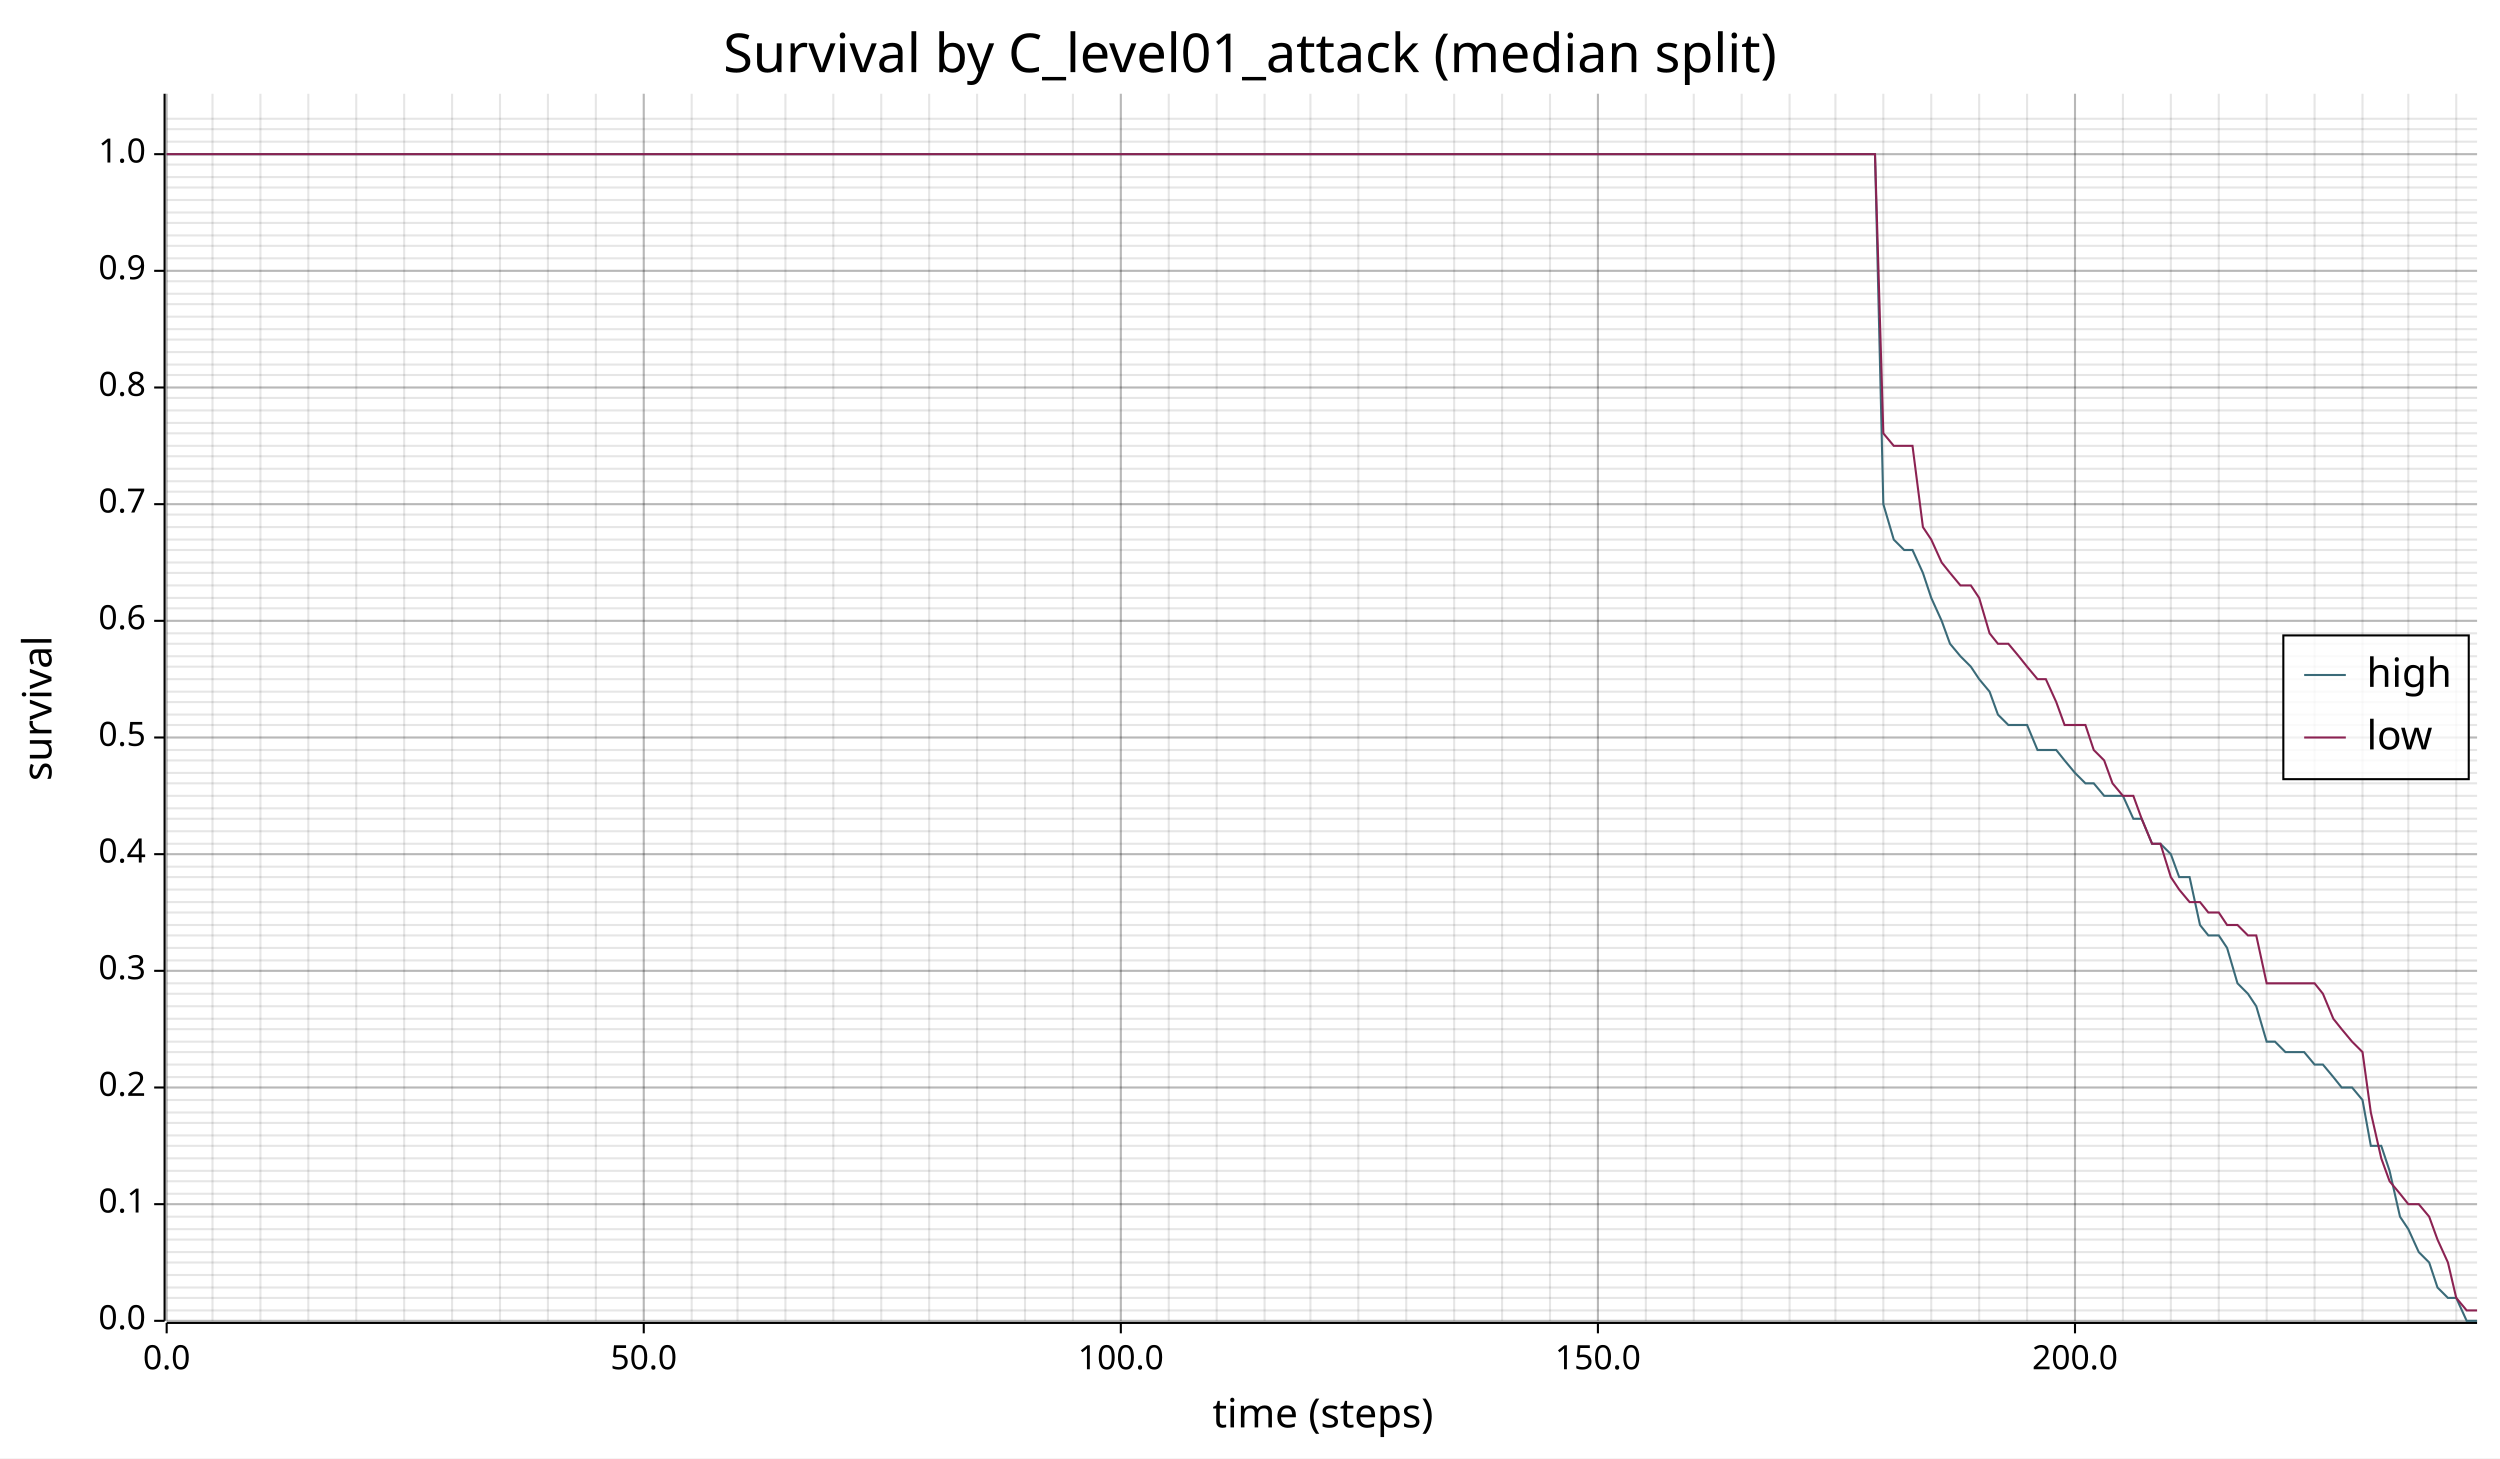
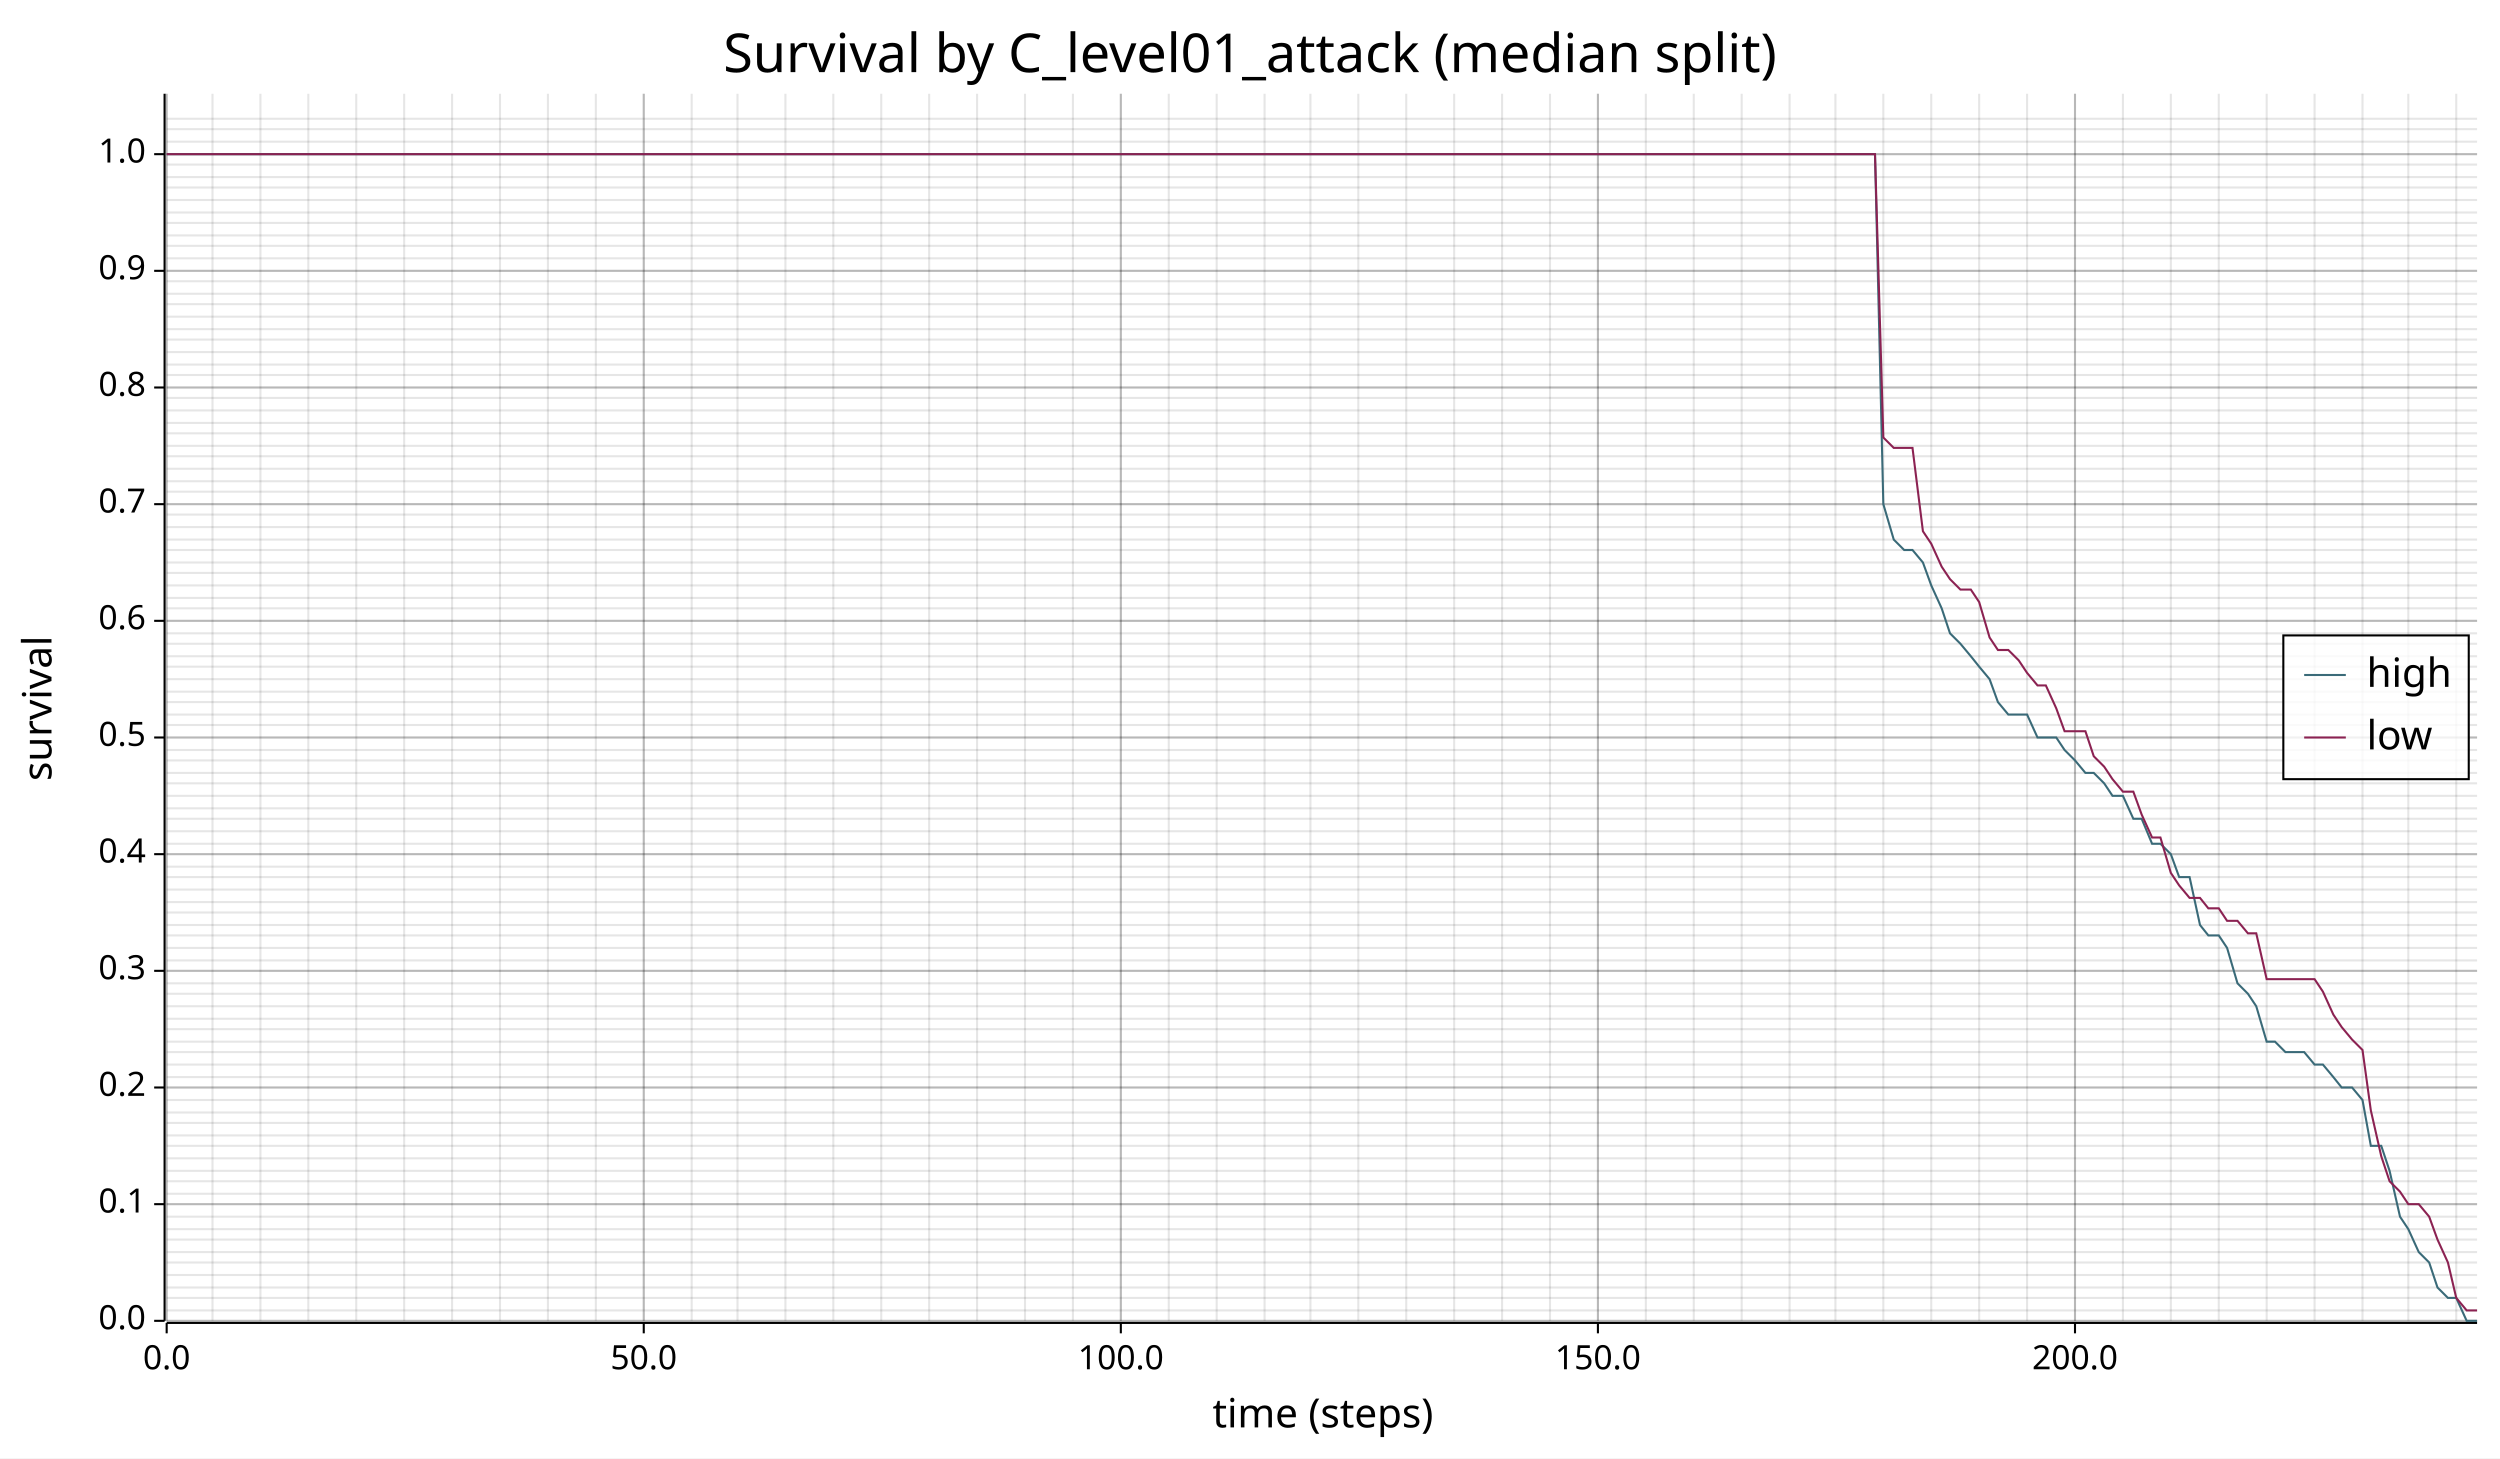
<svg xmlns="http://www.w3.org/2000/svg" width="1200" height="700" viewBox="0 0 1200 700">
  <rect x="0" y="0" width="1200" height="700" opacity="1" fill="#FFFFFF" stroke="none" />
  <text x="600" y="15" dy="0.76em" text-anchor="middle" font-family="sans-serif" font-size="25.806" opacity="1" fill="#000000">
Survival by C_level01_attack (median split)
</text>
  <line opacity="0.1" stroke="#000000" stroke-width="1" x1="80" y1="634" x2="80" y2="45" />
  <line opacity="0.1" stroke="#000000" stroke-width="1" x1="102" y1="634" x2="102" y2="45" />
  <line opacity="0.1" stroke="#000000" stroke-width="1" x1="125" y1="634" x2="125" y2="45" />
  <line opacity="0.1" stroke="#000000" stroke-width="1" x1="148" y1="634" x2="148" y2="45" />
  <line opacity="0.1" stroke="#000000" stroke-width="1" x1="171" y1="634" x2="171" y2="45" />
  <line opacity="0.1" stroke="#000000" stroke-width="1" x1="194" y1="634" x2="194" y2="45" />
  <line opacity="0.1" stroke="#000000" stroke-width="1" x1="217" y1="634" x2="217" y2="45" />
  <line opacity="0.1" stroke="#000000" stroke-width="1" x1="240" y1="634" x2="240" y2="45" />
  <line opacity="0.1" stroke="#000000" stroke-width="1" x1="263" y1="634" x2="263" y2="45" />
  <line opacity="0.1" stroke="#000000" stroke-width="1" x1="286" y1="634" x2="286" y2="45" />
  <line opacity="0.1" stroke="#000000" stroke-width="1" x1="309" y1="634" x2="309" y2="45" />
  <line opacity="0.1" stroke="#000000" stroke-width="1" x1="332" y1="634" x2="332" y2="45" />
  <line opacity="0.1" stroke="#000000" stroke-width="1" x1="354" y1="634" x2="354" y2="45" />
  <line opacity="0.1" stroke="#000000" stroke-width="1" x1="377" y1="634" x2="377" y2="45" />
  <line opacity="0.1" stroke="#000000" stroke-width="1" x1="400" y1="634" x2="400" y2="45" />
  <line opacity="0.1" stroke="#000000" stroke-width="1" x1="423" y1="634" x2="423" y2="45" />
  <line opacity="0.1" stroke="#000000" stroke-width="1" x1="446" y1="634" x2="446" y2="45" />
  <line opacity="0.1" stroke="#000000" stroke-width="1" x1="469" y1="634" x2="469" y2="45" />
  <line opacity="0.1" stroke="#000000" stroke-width="1" x1="492" y1="634" x2="492" y2="45" />
  <line opacity="0.1" stroke="#000000" stroke-width="1" x1="515" y1="634" x2="515" y2="45" />
  <line opacity="0.1" stroke="#000000" stroke-width="1" x1="538" y1="634" x2="538" y2="45" />
  <line opacity="0.1" stroke="#000000" stroke-width="1" x1="561" y1="634" x2="561" y2="45" />
  <line opacity="0.1" stroke="#000000" stroke-width="1" x1="584" y1="634" x2="584" y2="45" />
  <line opacity="0.1" stroke="#000000" stroke-width="1" x1="607" y1="634" x2="607" y2="45" />
  <line opacity="0.1" stroke="#000000" stroke-width="1" x1="629" y1="634" x2="629" y2="45" />
  <line opacity="0.1" stroke="#000000" stroke-width="1" x1="652" y1="634" x2="652" y2="45" />
  <line opacity="0.1" stroke="#000000" stroke-width="1" x1="675" y1="634" x2="675" y2="45" />
  <line opacity="0.1" stroke="#000000" stroke-width="1" x1="698" y1="634" x2="698" y2="45" />
  <line opacity="0.1" stroke="#000000" stroke-width="1" x1="721" y1="634" x2="721" y2="45" />
  <line opacity="0.1" stroke="#000000" stroke-width="1" x1="744" y1="634" x2="744" y2="45" />
  <line opacity="0.1" stroke="#000000" stroke-width="1" x1="767" y1="634" x2="767" y2="45" />
  <line opacity="0.1" stroke="#000000" stroke-width="1" x1="790" y1="634" x2="790" y2="45" />
  <line opacity="0.1" stroke="#000000" stroke-width="1" x1="813" y1="634" x2="813" y2="45" />
  <line opacity="0.1" stroke="#000000" stroke-width="1" x1="836" y1="634" x2="836" y2="45" />
  <line opacity="0.1" stroke="#000000" stroke-width="1" x1="859" y1="634" x2="859" y2="45" />
  <line opacity="0.1" stroke="#000000" stroke-width="1" x1="881" y1="634" x2="881" y2="45" />
  <line opacity="0.1" stroke="#000000" stroke-width="1" x1="904" y1="634" x2="904" y2="45" />
  <line opacity="0.1" stroke="#000000" stroke-width="1" x1="927" y1="634" x2="927" y2="45" />
  <line opacity="0.1" stroke="#000000" stroke-width="1" x1="950" y1="634" x2="950" y2="45" />
  <line opacity="0.1" stroke="#000000" stroke-width="1" x1="973" y1="634" x2="973" y2="45" />
  <line opacity="0.1" stroke="#000000" stroke-width="1" x1="996" y1="634" x2="996" y2="45" />
  <line opacity="0.1" stroke="#000000" stroke-width="1" x1="1019" y1="634" x2="1019" y2="45" />
  <line opacity="0.1" stroke="#000000" stroke-width="1" x1="1042" y1="634" x2="1042" y2="45" />
  <line opacity="0.1" stroke="#000000" stroke-width="1" x1="1065" y1="634" x2="1065" y2="45" />
  <line opacity="0.1" stroke="#000000" stroke-width="1" x1="1088" y1="634" x2="1088" y2="45" />
  <line opacity="0.1" stroke="#000000" stroke-width="1" x1="1111" y1="634" x2="1111" y2="45" />
  <line opacity="0.1" stroke="#000000" stroke-width="1" x1="1134" y1="634" x2="1134" y2="45" />
  <line opacity="0.1" stroke="#000000" stroke-width="1" x1="1156" y1="634" x2="1156" y2="45" />
  <line opacity="0.1" stroke="#000000" stroke-width="1" x1="1179" y1="634" x2="1179" y2="45" />
  <line opacity="0.1" stroke="#000000" stroke-width="1" x1="80" y1="634" x2="1189" y2="634" />
  <line opacity="0.1" stroke="#000000" stroke-width="1" x1="80" y1="629" x2="1189" y2="629" />
  <line opacity="0.1" stroke="#000000" stroke-width="1" x1="80" y1="623" x2="1189" y2="623" />
  <line opacity="0.1" stroke="#000000" stroke-width="1" x1="80" y1="618" x2="1189" y2="618" />
  <line opacity="0.1" stroke="#000000" stroke-width="1" x1="80" y1="612" x2="1189" y2="612" />
  <line opacity="0.1" stroke="#000000" stroke-width="1" x1="80" y1="606" x2="1189" y2="606" />
  <line opacity="0.1" stroke="#000000" stroke-width="1" x1="80" y1="601" x2="1189" y2="601" />
  <line opacity="0.1" stroke="#000000" stroke-width="1" x1="80" y1="595" x2="1189" y2="595" />
  <line opacity="0.1" stroke="#000000" stroke-width="1" x1="80" y1="590" x2="1189" y2="590" />
  <line opacity="0.1" stroke="#000000" stroke-width="1" x1="80" y1="584" x2="1189" y2="584" />
  <line opacity="0.1" stroke="#000000" stroke-width="1" x1="80" y1="578" x2="1189" y2="578" />
  <line opacity="0.1" stroke="#000000" stroke-width="1" x1="80" y1="573" x2="1189" y2="573" />
  <line opacity="0.1" stroke="#000000" stroke-width="1" x1="80" y1="567" x2="1189" y2="567" />
  <line opacity="0.1" stroke="#000000" stroke-width="1" x1="80" y1="562" x2="1189" y2="562" />
  <line opacity="0.1" stroke="#000000" stroke-width="1" x1="80" y1="556" x2="1189" y2="556" />
  <line opacity="0.1" stroke="#000000" stroke-width="1" x1="80" y1="550" x2="1189" y2="550" />
  <line opacity="0.1" stroke="#000000" stroke-width="1" x1="80" y1="545" x2="1189" y2="545" />
  <line opacity="0.1" stroke="#000000" stroke-width="1" x1="80" y1="539" x2="1189" y2="539" />
  <line opacity="0.1" stroke="#000000" stroke-width="1" x1="80" y1="534" x2="1189" y2="534" />
  <line opacity="0.1" stroke="#000000" stroke-width="1" x1="80" y1="528" x2="1189" y2="528" />
  <line opacity="0.1" stroke="#000000" stroke-width="1" x1="80" y1="522" x2="1189" y2="522" />
  <line opacity="0.1" stroke="#000000" stroke-width="1" x1="80" y1="517" x2="1189" y2="517" />
  <line opacity="0.1" stroke="#000000" stroke-width="1" x1="80" y1="511" x2="1189" y2="511" />
  <line opacity="0.1" stroke="#000000" stroke-width="1" x1="80" y1="505" x2="1189" y2="505" />
  <line opacity="0.1" stroke="#000000" stroke-width="1" x1="80" y1="500" x2="1189" y2="500" />
  <line opacity="0.1" stroke="#000000" stroke-width="1" x1="80" y1="494" x2="1189" y2="494" />
  <line opacity="0.1" stroke="#000000" stroke-width="1" x1="80" y1="489" x2="1189" y2="489" />
  <line opacity="0.1" stroke="#000000" stroke-width="1" x1="80" y1="483" x2="1189" y2="483" />
  <line opacity="0.1" stroke="#000000" stroke-width="1" x1="80" y1="477" x2="1189" y2="477" />
  <line opacity="0.1" stroke="#000000" stroke-width="1" x1="80" y1="472" x2="1189" y2="472" />
  <line opacity="0.1" stroke="#000000" stroke-width="1" x1="80" y1="466" x2="1189" y2="466" />
  <line opacity="0.1" stroke="#000000" stroke-width="1" x1="80" y1="461" x2="1189" y2="461" />
  <line opacity="0.1" stroke="#000000" stroke-width="1" x1="80" y1="455" x2="1189" y2="455" />
  <line opacity="0.1" stroke="#000000" stroke-width="1" x1="80" y1="449" x2="1189" y2="449" />
  <line opacity="0.1" stroke="#000000" stroke-width="1" x1="80" y1="444" x2="1189" y2="444" />
  <line opacity="0.1" stroke="#000000" stroke-width="1" x1="80" y1="438" x2="1189" y2="438" />
  <line opacity="0.1" stroke="#000000" stroke-width="1" x1="80" y1="433" x2="1189" y2="433" />
  <line opacity="0.1" stroke="#000000" stroke-width="1" x1="80" y1="427" x2="1189" y2="427" />
  <line opacity="0.1" stroke="#000000" stroke-width="1" x1="80" y1="421" x2="1189" y2="421" />
  <line opacity="0.1" stroke="#000000" stroke-width="1" x1="80" y1="416" x2="1189" y2="416" />
  <line opacity="0.1" stroke="#000000" stroke-width="1" x1="80" y1="410" x2="1189" y2="410" />
  <line opacity="0.1" stroke="#000000" stroke-width="1" x1="80" y1="405" x2="1189" y2="405" />
  <line opacity="0.1" stroke="#000000" stroke-width="1" x1="80" y1="399" x2="1189" y2="399" />
  <line opacity="0.1" stroke="#000000" stroke-width="1" x1="80" y1="393" x2="1189" y2="393" />
  <line opacity="0.1" stroke="#000000" stroke-width="1" x1="80" y1="388" x2="1189" y2="388" />
  <line opacity="0.1" stroke="#000000" stroke-width="1" x1="80" y1="382" x2="1189" y2="382" />
  <line opacity="0.1" stroke="#000000" stroke-width="1" x1="80" y1="376" x2="1189" y2="376" />
  <line opacity="0.1" stroke="#000000" stroke-width="1" x1="80" y1="371" x2="1189" y2="371" />
  <line opacity="0.1" stroke="#000000" stroke-width="1" x1="80" y1="365" x2="1189" y2="365" />
  <line opacity="0.1" stroke="#000000" stroke-width="1" x1="80" y1="360" x2="1189" y2="360" />
  <line opacity="0.1" stroke="#000000" stroke-width="1" x1="80" y1="354" x2="1189" y2="354" />
  <line opacity="0.1" stroke="#000000" stroke-width="1" x1="80" y1="348" x2="1189" y2="348" />
  <line opacity="0.1" stroke="#000000" stroke-width="1" x1="80" y1="343" x2="1189" y2="343" />
  <line opacity="0.1" stroke="#000000" stroke-width="1" x1="80" y1="337" x2="1189" y2="337" />
  <line opacity="0.1" stroke="#000000" stroke-width="1" x1="80" y1="332" x2="1189" y2="332" />
  <line opacity="0.1" stroke="#000000" stroke-width="1" x1="80" y1="326" x2="1189" y2="326" />
  <line opacity="0.1" stroke="#000000" stroke-width="1" x1="80" y1="320" x2="1189" y2="320" />
  <line opacity="0.1" stroke="#000000" stroke-width="1" x1="80" y1="315" x2="1189" y2="315" />
  <line opacity="0.1" stroke="#000000" stroke-width="1" x1="80" y1="309" x2="1189" y2="309" />
  <line opacity="0.1" stroke="#000000" stroke-width="1" x1="80" y1="304" x2="1189" y2="304" />
  <line opacity="0.1" stroke="#000000" stroke-width="1" x1="80" y1="298" x2="1189" y2="298" />
  <line opacity="0.1" stroke="#000000" stroke-width="1" x1="80" y1="292" x2="1189" y2="292" />
  <line opacity="0.1" stroke="#000000" stroke-width="1" x1="80" y1="287" x2="1189" y2="287" />
  <line opacity="0.1" stroke="#000000" stroke-width="1" x1="80" y1="281" x2="1189" y2="281" />
  <line opacity="0.1" stroke="#000000" stroke-width="1" x1="80" y1="275" x2="1189" y2="275" />
  <line opacity="0.1" stroke="#000000" stroke-width="1" x1="80" y1="270" x2="1189" y2="270" />
  <line opacity="0.1" stroke="#000000" stroke-width="1" x1="80" y1="264" x2="1189" y2="264" />
  <line opacity="0.1" stroke="#000000" stroke-width="1" x1="80" y1="259" x2="1189" y2="259" />
  <line opacity="0.1" stroke="#000000" stroke-width="1" x1="80" y1="253" x2="1189" y2="253" />
  <line opacity="0.1" stroke="#000000" stroke-width="1" x1="80" y1="247" x2="1189" y2="247" />
  <line opacity="0.1" stroke="#000000" stroke-width="1" x1="80" y1="242" x2="1189" y2="242" />
  <line opacity="0.1" stroke="#000000" stroke-width="1" x1="80" y1="236" x2="1189" y2="236" />
  <line opacity="0.1" stroke="#000000" stroke-width="1" x1="80" y1="231" x2="1189" y2="231" />
  <line opacity="0.1" stroke="#000000" stroke-width="1" x1="80" y1="225" x2="1189" y2="225" />
  <line opacity="0.1" stroke="#000000" stroke-width="1" x1="80" y1="219" x2="1189" y2="219" />
  <line opacity="0.1" stroke="#000000" stroke-width="1" x1="80" y1="214" x2="1189" y2="214" />
  <line opacity="0.1" stroke="#000000" stroke-width="1" x1="80" y1="208" x2="1189" y2="208" />
  <line opacity="0.1" stroke="#000000" stroke-width="1" x1="80" y1="203" x2="1189" y2="203" />
  <line opacity="0.1" stroke="#000000" stroke-width="1" x1="80" y1="197" x2="1189" y2="197" />
  <line opacity="0.1" stroke="#000000" stroke-width="1" x1="80" y1="191" x2="1189" y2="191" />
  <line opacity="0.1" stroke="#000000" stroke-width="1" x1="80" y1="186" x2="1189" y2="186" />
  <line opacity="0.1" stroke="#000000" stroke-width="1" x1="80" y1="180" x2="1189" y2="180" />
  <line opacity="0.1" stroke="#000000" stroke-width="1" x1="80" y1="175" x2="1189" y2="175" />
  <line opacity="0.1" stroke="#000000" stroke-width="1" x1="80" y1="169" x2="1189" y2="169" />
  <line opacity="0.1" stroke="#000000" stroke-width="1" x1="80" y1="163" x2="1189" y2="163" />
  <line opacity="0.1" stroke="#000000" stroke-width="1" x1="80" y1="158" x2="1189" y2="158" />
  <line opacity="0.1" stroke="#000000" stroke-width="1" x1="80" y1="152" x2="1189" y2="152" />
  <line opacity="0.1" stroke="#000000" stroke-width="1" x1="80" y1="146" x2="1189" y2="146" />
  <line opacity="0.1" stroke="#000000" stroke-width="1" x1="80" y1="141" x2="1189" y2="141" />
  <line opacity="0.1" stroke="#000000" stroke-width="1" x1="80" y1="135" x2="1189" y2="135" />
  <line opacity="0.1" stroke="#000000" stroke-width="1" x1="80" y1="130" x2="1189" y2="130" />
  <line opacity="0.1" stroke="#000000" stroke-width="1" x1="80" y1="124" x2="1189" y2="124" />
  <line opacity="0.1" stroke="#000000" stroke-width="1" x1="80" y1="118" x2="1189" y2="118" />
  <line opacity="0.1" stroke="#000000" stroke-width="1" x1="80" y1="113" x2="1189" y2="113" />
  <line opacity="0.1" stroke="#000000" stroke-width="1" x1="80" y1="107" x2="1189" y2="107" />
  <line opacity="0.1" stroke="#000000" stroke-width="1" x1="80" y1="102" x2="1189" y2="102" />
  <line opacity="0.1" stroke="#000000" stroke-width="1" x1="80" y1="96" x2="1189" y2="96" />
  <line opacity="0.1" stroke="#000000" stroke-width="1" x1="80" y1="90" x2="1189" y2="90" />
  <line opacity="0.1" stroke="#000000" stroke-width="1" x1="80" y1="85" x2="1189" y2="85" />
  <line opacity="0.1" stroke="#000000" stroke-width="1" x1="80" y1="79" x2="1189" y2="79" />
  <line opacity="0.1" stroke="#000000" stroke-width="1" x1="80" y1="74" x2="1189" y2="74" />
  <line opacity="0.1" stroke="#000000" stroke-width="1" x1="80" y1="68" x2="1189" y2="68" />
  <line opacity="0.1" stroke="#000000" stroke-width="1" x1="80" y1="62" x2="1189" y2="62" />
  <line opacity="0.1" stroke="#000000" stroke-width="1" x1="80" y1="57" x2="1189" y2="57" />
  <text x="10" y="340" dy="0.76em" text-anchor="middle" font-family="sans-serif" font-size="19.355" opacity="1" fill="#000000" transform="rotate(270, 10, 340)">
survival
</text>
  <text x="635" y="690" dy="-0.5ex" text-anchor="middle" font-family="sans-serif" font-size="19.355" opacity="1" fill="#000000">
time (steps)
</text>
  <line opacity="0.2" stroke="#000000" stroke-width="1" x1="80" y1="634" x2="80" y2="45" />
  <line opacity="0.2" stroke="#000000" stroke-width="1" x1="309" y1="634" x2="309" y2="45" />
  <line opacity="0.2" stroke="#000000" stroke-width="1" x1="538" y1="634" x2="538" y2="45" />
  <line opacity="0.2" stroke="#000000" stroke-width="1" x1="767" y1="634" x2="767" y2="45" />
  <line opacity="0.2" stroke="#000000" stroke-width="1" x1="996" y1="634" x2="996" y2="45" />
  <line opacity="0.2" stroke="#000000" stroke-width="1" x1="80" y1="634" x2="1189" y2="634" />
  <line opacity="0.2" stroke="#000000" stroke-width="1" x1="80" y1="578" x2="1189" y2="578" />
  <line opacity="0.2" stroke="#000000" stroke-width="1" x1="80" y1="522" x2="1189" y2="522" />
  <line opacity="0.2" stroke="#000000" stroke-width="1" x1="80" y1="466" x2="1189" y2="466" />
  <line opacity="0.2" stroke="#000000" stroke-width="1" x1="80" y1="410" x2="1189" y2="410" />
  <line opacity="0.2" stroke="#000000" stroke-width="1" x1="80" y1="354" x2="1189" y2="354" />
  <line opacity="0.2" stroke="#000000" stroke-width="1" x1="80" y1="298" x2="1189" y2="298" />
  <line opacity="0.2" stroke="#000000" stroke-width="1" x1="80" y1="242" x2="1189" y2="242" />
  <line opacity="0.2" stroke="#000000" stroke-width="1" x1="80" y1="186" x2="1189" y2="186" />
  <line opacity="0.2" stroke="#000000" stroke-width="1" x1="80" y1="130" x2="1189" y2="130" />
  <line opacity="0.2" stroke="#000000" stroke-width="1" x1="80" y1="74" x2="1189" y2="74" />
  <polyline fill="none" opacity="1" stroke="#000000" stroke-width="1" points="79,45 79,634 " />
  <text x="70" y="634" dy="0.5ex" text-anchor="end" font-family="sans-serif" font-size="16.129" opacity="1" fill="#000000">
0.0
</text>
  <polyline fill="none" opacity="1" stroke="#000000" stroke-width="1" points="74,634 79,634 " />
  <text x="70" y="578" dy="0.5ex" text-anchor="end" font-family="sans-serif" font-size="16.129" opacity="1" fill="#000000">
0.1
</text>
  <polyline fill="none" opacity="1" stroke="#000000" stroke-width="1" points="74,578 79,578 " />
  <text x="70" y="522" dy="0.5ex" text-anchor="end" font-family="sans-serif" font-size="16.129" opacity="1" fill="#000000">
0.2
</text>
  <polyline fill="none" opacity="1" stroke="#000000" stroke-width="1" points="74,522 79,522 " />
  <text x="70" y="466" dy="0.5ex" text-anchor="end" font-family="sans-serif" font-size="16.129" opacity="1" fill="#000000">
0.3
</text>
  <polyline fill="none" opacity="1" stroke="#000000" stroke-width="1" points="74,466 79,466 " />
  <text x="70" y="410" dy="0.5ex" text-anchor="end" font-family="sans-serif" font-size="16.129" opacity="1" fill="#000000">
0.4
</text>
  <polyline fill="none" opacity="1" stroke="#000000" stroke-width="1" points="74,410 79,410 " />
  <text x="70" y="354" dy="0.5ex" text-anchor="end" font-family="sans-serif" font-size="16.129" opacity="1" fill="#000000">
0.5
</text>
  <polyline fill="none" opacity="1" stroke="#000000" stroke-width="1" points="74,354 79,354 " />
  <text x="70" y="298" dy="0.5ex" text-anchor="end" font-family="sans-serif" font-size="16.129" opacity="1" fill="#000000">
0.6
</text>
  <polyline fill="none" opacity="1" stroke="#000000" stroke-width="1" points="74,298 79,298 " />
  <text x="70" y="242" dy="0.5ex" text-anchor="end" font-family="sans-serif" font-size="16.129" opacity="1" fill="#000000">
0.7
</text>
  <polyline fill="none" opacity="1" stroke="#000000" stroke-width="1" points="74,242 79,242 " />
  <text x="70" y="186" dy="0.5ex" text-anchor="end" font-family="sans-serif" font-size="16.129" opacity="1" fill="#000000">
0.8
</text>
  <polyline fill="none" opacity="1" stroke="#000000" stroke-width="1" points="74,186 79,186 " />
  <text x="70" y="130" dy="0.5ex" text-anchor="end" font-family="sans-serif" font-size="16.129" opacity="1" fill="#000000">
0.9
</text>
  <polyline fill="none" opacity="1" stroke="#000000" stroke-width="1" points="74,130 79,130 " />
  <text x="70" y="74" dy="0.5ex" text-anchor="end" font-family="sans-serif" font-size="16.129" opacity="1" fill="#000000">
1.0
</text>
  <polyline fill="none" opacity="1" stroke="#000000" stroke-width="1" points="74,74 79,74 " />
  <polyline fill="none" opacity="1" stroke="#000000" stroke-width="1" points="80,635 1189,635 " />
  <text x="80" y="645" dy="0.76em" text-anchor="middle" font-family="sans-serif" font-size="16.129" opacity="1" fill="#000000">
0.0
</text>
  <polyline fill="none" opacity="1" stroke="#000000" stroke-width="1" points="80,635 80,640 " />
  <text x="309" y="645" dy="0.76em" text-anchor="middle" font-family="sans-serif" font-size="16.129" opacity="1" fill="#000000">
50.0
</text>
  <polyline fill="none" opacity="1" stroke="#000000" stroke-width="1" points="309,635 309,640 " />
  <text x="538" y="645" dy="0.76em" text-anchor="middle" font-family="sans-serif" font-size="16.129" opacity="1" fill="#000000">
100.0
</text>
  <polyline fill="none" opacity="1" stroke="#000000" stroke-width="1" points="538,635 538,640 " />
  <text x="767" y="645" dy="0.76em" text-anchor="middle" font-family="sans-serif" font-size="16.129" opacity="1" fill="#000000">
150.0
</text>
  <polyline fill="none" opacity="1" stroke="#000000" stroke-width="1" points="767,635 767,640 " />
  <text x="996" y="645" dy="0.76em" text-anchor="middle" font-family="sans-serif" font-size="16.129" opacity="1" fill="#000000">
200.0
</text>
  <polyline fill="none" opacity="1" stroke="#000000" stroke-width="1" points="996,635 996,640 " />
-   <polyline fill="none" opacity="1" stroke="#3A6A78" stroke-width="1" points="80,74 84,74 89,74 93,74 98,74 102,74 107,74 112,74 116,74 121,74 125,74 130,74 134,74 139,74 144,74 148,74 153,74 157,74 162,74 167,74 171,74 176,74 180,74 185,74 189,74 194,74 199,74 203,74 208,74 212,74 217,74 222,74 226,74 231,74 235,74 240,74 244,74 249,74 254,74 258,74 263,74 267,74 272,74 277,74 281,74 286,74 290,74 295,74 299,74 304,74 309,74 313,74 318,74 322,74 327,74 332,74 336,74 341,74 345,74 350,74 354,74 359,74 364,74 368,74 373,74 377,74 382,74 387,74 391,74 396,74 400,74 405,74 409,74 414,74 419,74 423,74 428,74 432,74 437,74 442,74 446,74 451,74 455,74 460,74 464,74 469,74 474,74 478,74 483,74 487,74 492,74 497,74 501,74 506,74 510,74 515,74 519,74 524,74 529,74 533,74 538,74 542,74 547,74 552,74 556,74 561,74 565,74 570,74 574,74 579,74 584,74 588,74 593,74 597,74 602,74 607,74 611,74 616,74 620,74 625,74 629,74 634,74 639,74 643,74 648,74 652,74 657,74 661,74 666,74 671,74 675,74 680,74 684,74 689,74 694,74 698,74 703,74 707,74 712,74 716,74 721,74 726,74 730,74 735,74 739,74 744,74 749,74 753,74 758,74 762,74 767,74 771,74 776,74 781,74 785,74 790,74 794,74 799,74 804,74 808,74 813,74 817,74 822,74 826,74 831,74 836,74 840,74 845,74 849,74 854,74 859,74 863,74 868,74 872,74 877,74 881,74 886,74 891,74 895,74 900,74 904,242 909,259 914,264 918,264 923,275 927,287 932,298 936,309 941,315 946,320 950,326 955,332 959,343 964,348 969,348 973,348 978,360 982,360 987,360 991,365 996,371 1001,376 1005,376 1010,382 1014,382 1019,382 1024,393 1028,393 1033,405 1037,405 1042,410 1046,421 1051,421 1056,444 1060,449 1065,449 1069,455 1074,472 1079,477 1083,483 1088,500 1092,500 1097,505 1101,505 1106,505 1111,511 1115,511 1120,517 1124,522 1129,522 1134,528 1138,550 1143,550 1147,562 1152,584 1156,590 1161,601 1166,606 1170,618 1175,623 1179,623 1184,634 1189,634 " />
-   <polyline fill="none" opacity="1" stroke="#8B2252" stroke-width="1" points="80,74 84,74 89,74 93,74 98,74 102,74 107,74 112,74 116,74 121,74 125,74 130,74 134,74 139,74 144,74 148,74 153,74 157,74 162,74 167,74 171,74 176,74 180,74 185,74 189,74 194,74 199,74 203,74 208,74 212,74 217,74 222,74 226,74 231,74 235,74 240,74 244,74 249,74 254,74 258,74 263,74 267,74 272,74 277,74 281,74 286,74 290,74 295,74 299,74 304,74 309,74 313,74 318,74 322,74 327,74 332,74 336,74 341,74 345,74 350,74 354,74 359,74 364,74 368,74 373,74 377,74 382,74 387,74 391,74 396,74 400,74 405,74 409,74 414,74 419,74 423,74 428,74 432,74 437,74 442,74 446,74 451,74 455,74 460,74 464,74 469,74 474,74 478,74 483,74 487,74 492,74 497,74 501,74 506,74 510,74 515,74 519,74 524,74 529,74 533,74 538,74 542,74 547,74 552,74 556,74 561,74 565,74 570,74 574,74 579,74 584,74 588,74 593,74 597,74 602,74 607,74 611,74 616,74 620,74 625,74 629,74 634,74 639,74 643,74 648,74 652,74 657,74 661,74 666,74 671,74 675,74 680,74 684,74 689,74 694,74 698,74 703,74 707,74 712,74 716,74 721,74 726,74 730,74 735,74 739,74 744,74 749,74 753,74 758,74 762,74 767,74 771,74 776,74 781,74 785,74 790,74 794,74 799,74 804,74 808,74 813,74 817,74 822,74 826,74 831,74 836,74 840,74 845,74 849,74 854,74 859,74 863,74 868,74 872,74 877,74 881,74 886,74 891,74 895,74 900,74 904,208 909,214 914,214 918,214 923,253 927,259 932,270 936,275 941,281 946,281 950,287 955,304 959,309 964,309 969,315 973,320 978,326 982,326 987,337 991,348 996,348 1001,348 1005,360 1010,365 1014,376 1019,382 1024,382 1028,393 1033,405 1037,405 1042,421 1046,427 1051,433 1056,433 1060,438 1065,438 1069,444 1074,444 1079,449 1083,449 1088,472 1092,472 1097,472 1101,472 1106,472 1111,472 1115,477 1120,489 1124,494 1129,500 1134,505 1138,534 1143,556 1147,567 1152,573 1156,578 1161,578 1166,584 1170,595 1175,606 1179,623 1184,629 1189,629 " />
+   <polyline fill="none" opacity="1" stroke="#3A6A78" stroke-width="1" points="80,74 84,74 89,74 93,74 98,74 102,74 107,74 112,74 116,74 121,74 125,74 130,74 134,74 139,74 144,74 148,74 153,74 157,74 162,74 167,74 171,74 176,74 180,74 185,74 189,74 194,74 199,74 203,74 208,74 212,74 217,74 222,74 226,74 231,74 235,74 240,74 244,74 249,74 254,74 258,74 263,74 267,74 272,74 277,74 281,74 286,74 290,74 295,74 299,74 304,74 309,74 313,74 318,74 322,74 327,74 332,74 336,74 341,74 345,74 350,74 354,74 359,74 364,74 368,74 373,74 377,74 382,74 387,74 391,74 396,74 400,74 405,74 409,74 414,74 419,74 423,74 428,74 432,74 437,74 442,74 446,74 451,74 455,74 460,74 464,74 469,74 474,74 478,74 483,74 487,74 492,74 497,74 501,74 506,74 510,74 515,74 519,74 524,74 529,74 533,74 538,74 542,74 547,74 552,74 556,74 561,74 565,74 570,74 574,74 579,74 584,74 588,74 593,74 597,74 602,74 607,74 611,74 616,74 620,74 625,74 629,74 634,74 639,74 643,74 648,74 652,74 657,74 661,74 666,74 671,74 675,74 680,74 684,74 689,74 694,74 698,74 703,74 707,74 712,74 716,74 721,74 726,74 730,74 735,74 739,74 744,74 749,74 753,74 758,74 762,74 767,74 771,74 776,74 781,74 785,74 790,74 794,74 799,74 804,74 808,74 813,74 817,74 822,74 826,74 831,74 836,74 840,74 845,74 849,74 854,74 859,74 863,74 868,74 872,74 877,74 881,74 886,74 891,74 895,74 900,74 904,242 909,259 914,264 918,264 923,270 927,281 932,292 936,304 941,309 946,315 950,320 955,326 959,337 964,343 969,343 973,343 978,354 982,354 987,354 991,360 996,365 1001,371 1005,371 1010,376 1014,382 1019,382 1024,393 1028,393 1033,405 1037,405 1042,410 1046,421 1051,421 1056,444 1060,449 1065,449 1069,455 1074,472 1079,477 1083,483 1088,500 1092,500 1097,505 1101,505 1106,505 1111,511 1115,511 1120,517 1124,522 1129,522 1134,528 1138,550 1143,550 1147,562 1152,584 1156,590 1161,601 1166,606 1170,618 1175,623 1179,623 1184,634 1189,634 " />
+   <polyline fill="none" opacity="1" stroke="#8B2252" stroke-width="1" points="80,74 84,74 89,74 93,74 98,74 102,74 107,74 112,74 116,74 121,74 125,74 130,74 134,74 139,74 144,74 148,74 153,74 157,74 162,74 167,74 171,74 176,74 180,74 185,74 189,74 194,74 199,74 203,74 208,74 212,74 217,74 222,74 226,74 231,74 235,74 240,74 244,74 249,74 254,74 258,74 263,74 267,74 272,74 277,74 281,74 286,74 290,74 295,74 299,74 304,74 309,74 313,74 318,74 322,74 327,74 332,74 336,74 341,74 345,74 350,74 354,74 359,74 364,74 368,74 373,74 377,74 382,74 387,74 391,74 396,74 400,74 405,74 409,74 414,74 419,74 423,74 428,74 432,74 437,74 442,74 446,74 451,74 455,74 460,74 464,74 469,74 474,74 478,74 483,74 487,74 492,74 497,74 501,74 506,74 510,74 515,74 519,74 524,74 529,74 533,74 538,74 542,74 547,74 552,74 556,74 561,74 565,74 570,74 574,74 579,74 584,74 588,74 593,74 597,74 602,74 607,74 611,74 616,74 620,74 625,74 629,74 634,74 639,74 643,74 648,74 652,74 657,74 661,74 666,74 671,74 675,74 680,74 684,74 689,74 694,74 698,74 703,74 707,74 712,74 716,74 721,74 726,74 730,74 735,74 739,74 744,74 749,74 753,74 758,74 762,74 767,74 771,74 776,74 781,74 785,74 790,74 794,74 799,74 804,74 808,74 813,74 817,74 822,74 826,74 831,74 836,74 840,74 845,74 849,74 854,74 859,74 863,74 868,74 872,74 877,74 881,74 886,74 891,74 895,74 900,74 904,210 909,215 914,215 918,215 923,255 927,261 932,272 936,278 941,283 946,283 950,289 955,306 959,312 964,312 969,317 973,323 978,329 982,329 987,340 991,351 996,351 1001,351 1005,363 1010,368 1014,374 1019,380 1024,380 1028,391 1033,402 1037,402 1042,419 1046,425 1051,431 1056,431 1060,436 1065,436 1069,442 1074,442 1079,448 1083,448 1088,470 1092,470 1097,470 1101,470 1106,470 1111,470 1115,476 1120,487 1124,493 1129,499 1134,504 1138,533 1143,555 1147,567 1152,572 1156,578 1161,578 1166,584 1170,595 1175,606 1179,623 1184,629 1189,629 " />
  <rect x="1096" y="305" width="89" height="69" opacity="0.8" fill="#FFFFFF" stroke="none" />
  <rect x="1096" y="305" width="89" height="69" opacity="1" fill="none" stroke="#000000" />
  <text x="1136" y="315" dy="0.76em" text-anchor="start" font-family="sans-serif" font-size="19.355" opacity="1" fill="#000000">
high
</text>
  <text x="1136" y="345" dy="0.76em" text-anchor="start" font-family="sans-serif" font-size="19.355" opacity="1" fill="#000000">
low
</text>
  <polyline fill="none" opacity="1" stroke="#3A6A78" stroke-width="1" points="1106,324 1126,324 " />
  <polyline fill="none" opacity="1" stroke="#8B2252" stroke-width="1" points="1106,354 1126,354 " />
</svg>
